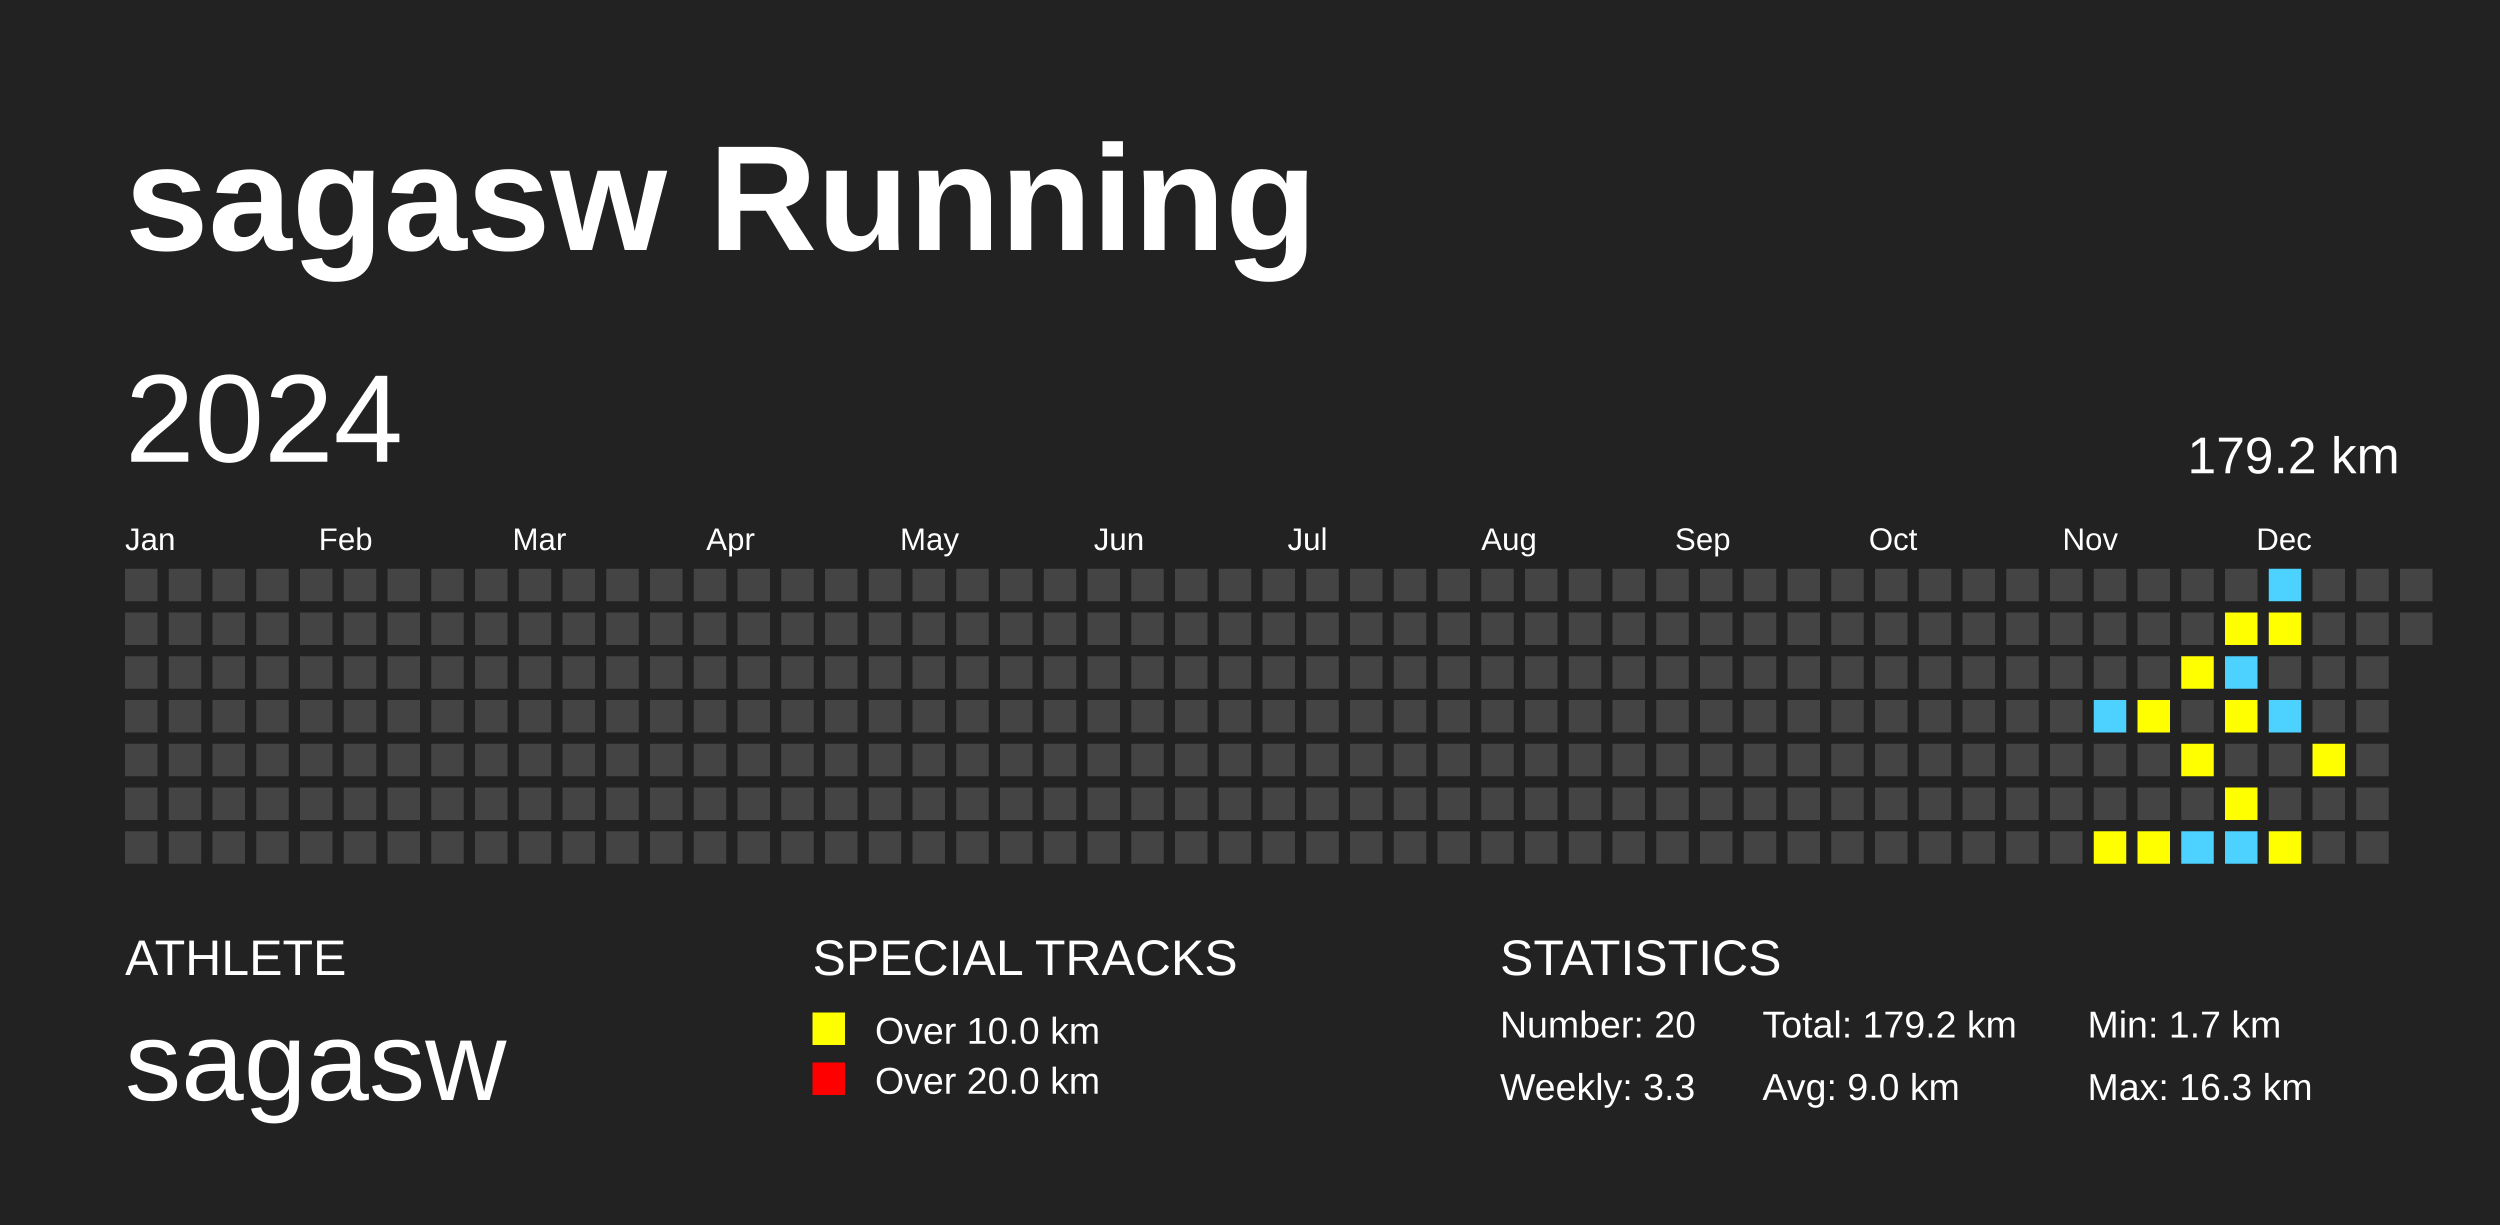
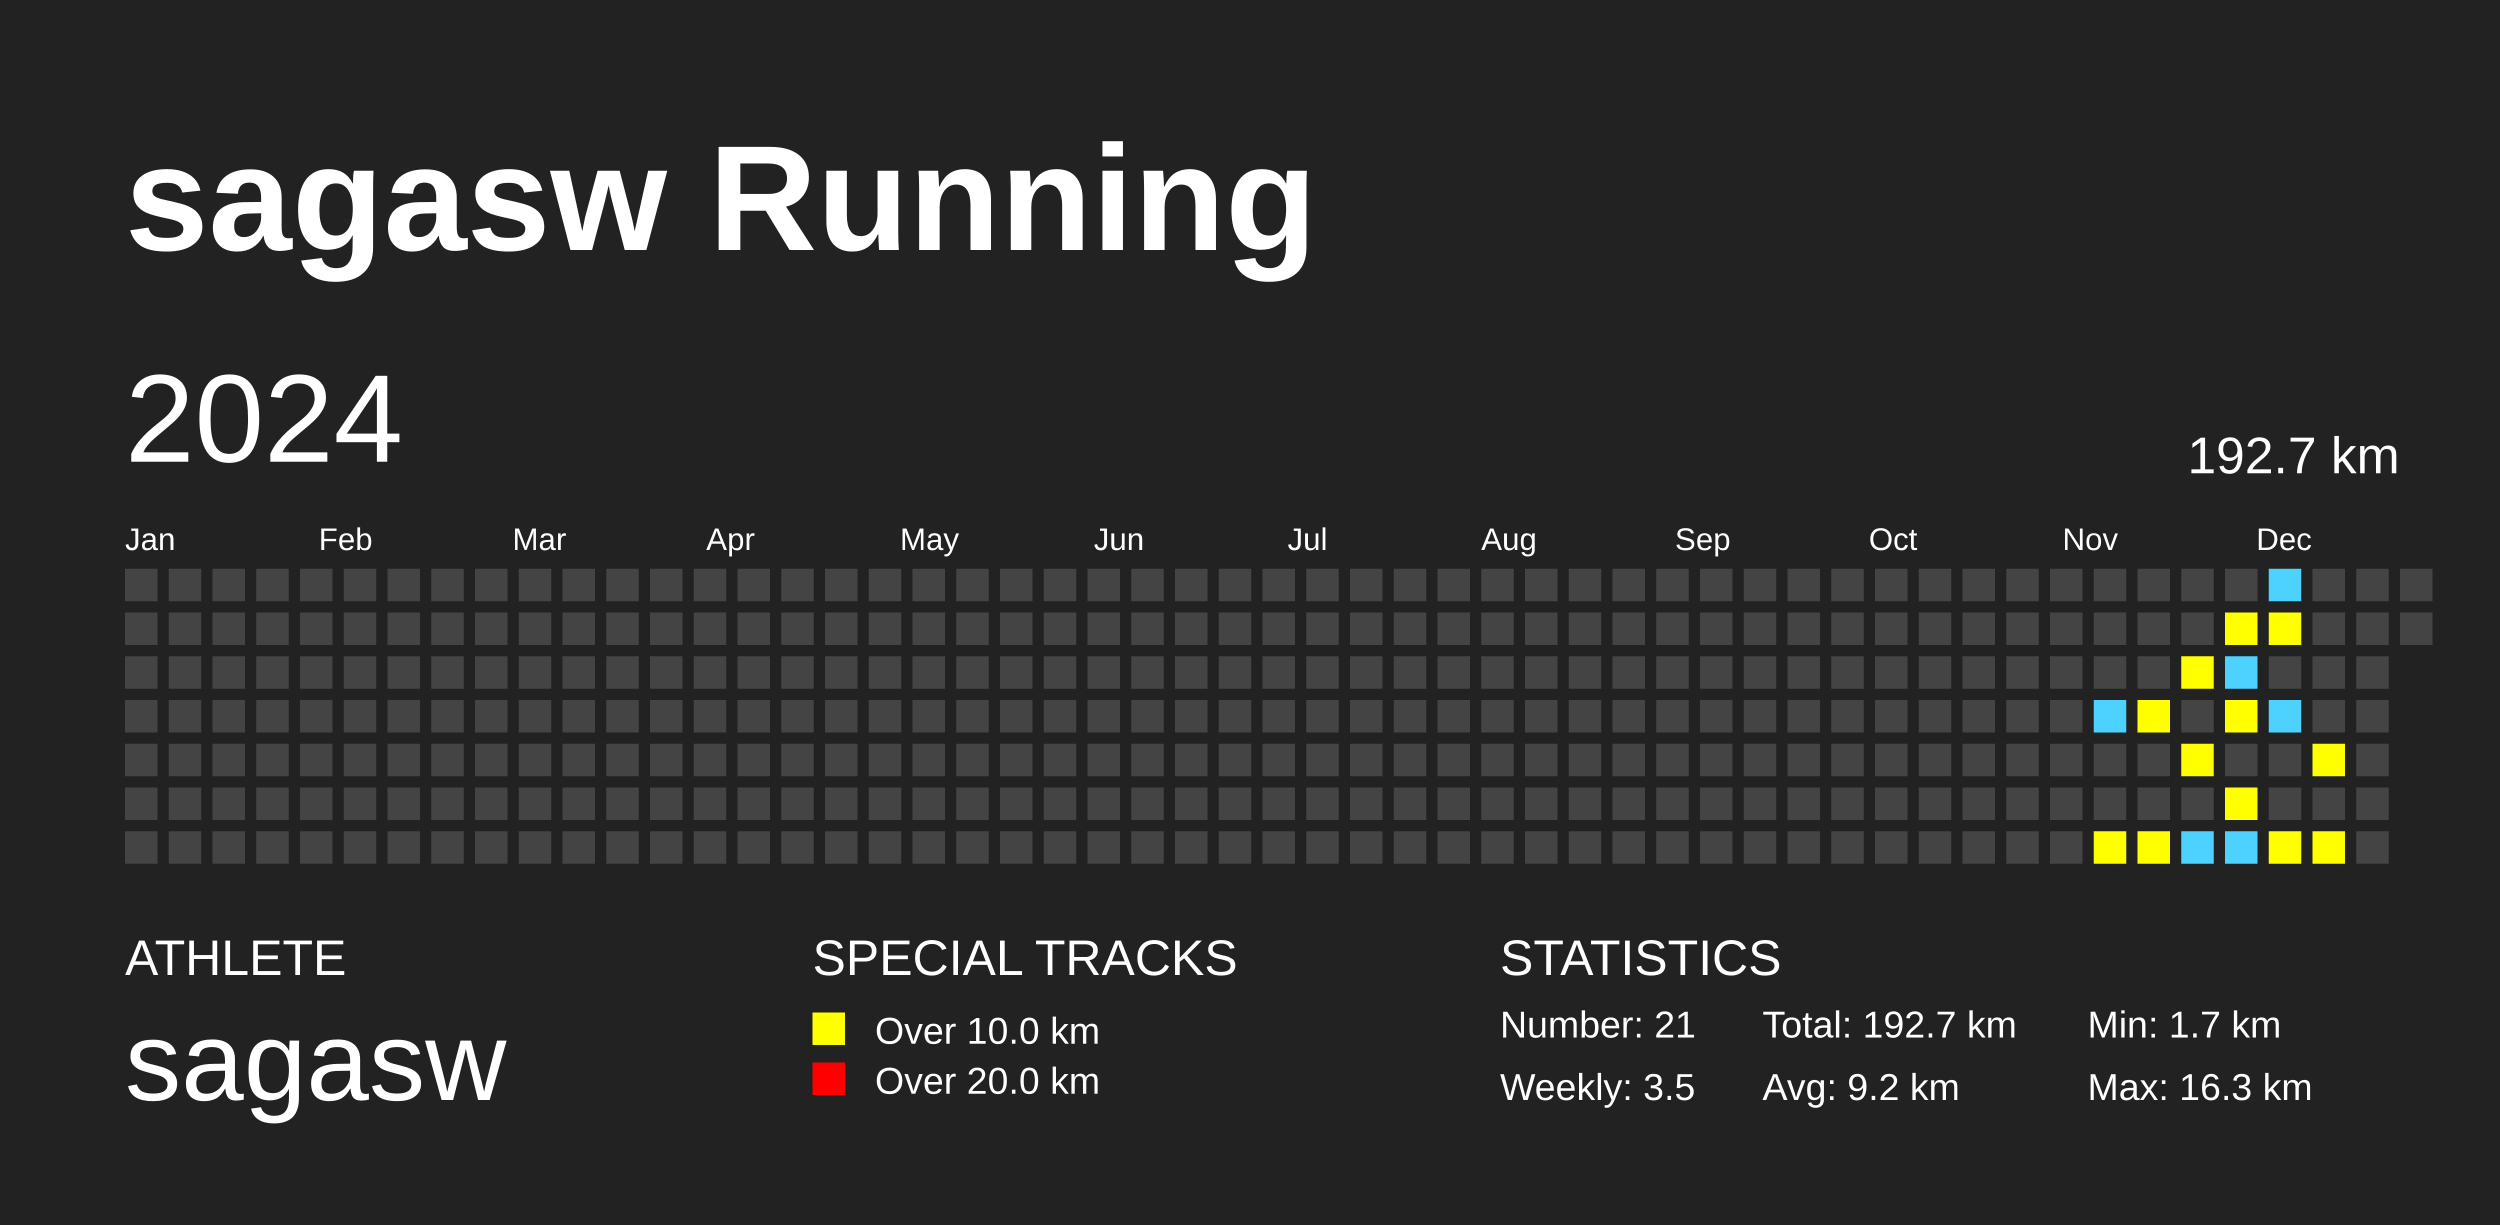
<svg xmlns="http://www.w3.org/2000/svg" baseProfile="full" height="98mm" version="1.1" viewBox="0,0,200,98" width="200mm">
  <defs />
  <rect fill="#222222" height="98" width="200" x="0" y="0" />
  <text fill="#FFFFFF" style="font-size:12px; font-family:Arial; font-weight:bold;" x="10" y="20">sagasw Running</text>
  <text fill="#FFFFFF" style="font-size:4px; font-family:Arial" x="10" y="78">ATHLETE</text>
  <text fill="#FFFFFF" style="font-size:9px; font-family:Arial" x="10" y="88">sagasw</text>
  <text fill="#FFFFFF" style="font-size:4px; font-family:Arial" x="65" y="78">SPECIAL TRACKS</text>
  <rect fill="yellow" height="2.6" width="2.6" x="65" y="81" />
  <text fill="#FFFFFF" style="font-size:3px; font-family:Arial" x="70" y="83.5">Over 10.0 km</text>
  <rect fill="red" height="2.6" width="2.6" x="65" y="85" />
  <text fill="#FFFFFF" style="font-size:3px; font-family:Arial" x="70" y="87.5">Over 20.0 km</text>
  <text fill="#FFFFFF" style="font-size:4px; font-family:Arial" x="120" y="78">STATISTICS</text>
-   <text fill="#FFFFFF" style="font-size:3px; font-family:Arial" x="120" y="83">Number: 20</text>
-   <text fill="#FFFFFF" style="font-size:3px; font-family:Arial" x="120" y="88">Weekly: 3.3</text>
-   <text fill="#FFFFFF" style="font-size:3px; font-family:Arial" x="141" y="83">Total: 179.2 km</text>
-   <text fill="#FFFFFF" style="font-size:3px; font-family:Arial" x="141" y="88">Avg: 9.0 km</text>
+   <text fill="#FFFFFF" style="font-size:3px; font-family:Arial" x="120" y="83">Number: 21</text>
+   <text fill="#FFFFFF" style="font-size:3px; font-family:Arial" x="120" y="88">Weekly: 3.5</text>
+   <text fill="#FFFFFF" style="font-size:3px; font-family:Arial" x="141" y="83">Total: 192.7 km</text>
+   <text fill="#FFFFFF" style="font-size:3px; font-family:Arial" x="141" y="88">Avg: 9.2 km</text>
  <text fill="#FFFFFF" style="font-size:3px; font-family:Arial" x="167" y="83">Min: 1.7 km</text>
  <text fill="#FFFFFF" style="font-size:3px; font-family:Arial" x="167" y="88">Max: 16.3 km</text>
  <text dominant-baseline="hanging" fill="#FFFFFF" style="font-size:10.0px; font-family:Arial;" x="10" y="30">2024</text>
-   <text dominant-baseline="hanging" fill="#FFFFFF" style="font-size:4.125px; font-family:Arial;" x="175" y="35">179.2 km</text>
+   <text dominant-baseline="hanging" fill="#FFFFFF" style="font-size:4.125px; font-family:Arial;" x="175" y="35">192.7 km</text>
  <text fill="#FFFFFF" style="font-size:2.5px; font-family:Arial" x="10.0" y="44">Jan</text>
  <text fill="#FFFFFF" style="font-size:2.5px; font-family:Arial" x="25.5" y="44">Feb</text>
  <text fill="#FFFFFF" style="font-size:2.5px; font-family:Arial" x="41.0" y="44">Mar</text>
  <text fill="#FFFFFF" style="font-size:2.5px; font-family:Arial" x="56.5" y="44">Apr</text>
  <text fill="#FFFFFF" style="font-size:2.5px; font-family:Arial" x="72.0" y="44">May</text>
  <text fill="#FFFFFF" style="font-size:2.5px; font-family:Arial" x="87.5" y="44">Jun</text>
  <text fill="#FFFFFF" style="font-size:2.5px; font-family:Arial" x="103.0" y="44">Jul</text>
  <text fill="#FFFFFF" style="font-size:2.5px; font-family:Arial" x="118.5" y="44">Aug</text>
  <text fill="#FFFFFF" style="font-size:2.5px; font-family:Arial" x="134.0" y="44">Sep</text>
  <text fill="#FFFFFF" style="font-size:2.5px; font-family:Arial" x="149.5" y="44">Oct</text>
  <text fill="#FFFFFF" style="font-size:2.5px; font-family:Arial" x="165.0" y="44">Nov</text>
  <text fill="#FFFFFF" style="font-size:2.5px; font-family:Arial" x="180.5" y="44">Dec</text>
  <rect fill="#444444" height="2.6" width="2.6" x="10.0" y="45.5" />
  <rect fill="#444444" height="2.6" width="2.6" x="10.0" y="49.0" />
  <rect fill="#444444" height="2.6" width="2.6" x="10.0" y="52.5" />
  <rect fill="#444444" height="2.6" width="2.6" x="10.0" y="56.0" />
  <rect fill="#444444" height="2.6" width="2.6" x="10.0" y="59.5" />
  <rect fill="#444444" height="2.6" width="2.6" x="10.0" y="63.0" />
  <rect fill="#444444" height="2.6" width="2.6" x="10.0" y="66.5" />
  <rect fill="#444444" height="2.6" width="2.6" x="13.5" y="45.5" />
  <rect fill="#444444" height="2.6" width="2.6" x="13.5" y="49.0" />
  <rect fill="#444444" height="2.6" width="2.6" x="13.5" y="52.5" />
  <rect fill="#444444" height="2.6" width="2.6" x="13.5" y="56.0" />
  <rect fill="#444444" height="2.6" width="2.6" x="13.5" y="59.5" />
  <rect fill="#444444" height="2.6" width="2.6" x="13.5" y="63.0" />
  <rect fill="#444444" height="2.6" width="2.6" x="13.5" y="66.5" />
  <rect fill="#444444" height="2.6" width="2.6" x="17.0" y="45.5" />
  <rect fill="#444444" height="2.6" width="2.6" x="17.0" y="49.0" />
  <rect fill="#444444" height="2.6" width="2.6" x="17.0" y="52.5" />
  <rect fill="#444444" height="2.6" width="2.6" x="17.0" y="56.0" />
  <rect fill="#444444" height="2.6" width="2.6" x="17.0" y="59.5" />
  <rect fill="#444444" height="2.6" width="2.6" x="17.0" y="63.0" />
  <rect fill="#444444" height="2.6" width="2.6" x="17.0" y="66.5" />
  <rect fill="#444444" height="2.6" width="2.6" x="20.5" y="45.5" />
  <rect fill="#444444" height="2.6" width="2.6" x="20.5" y="49.0" />
  <rect fill="#444444" height="2.6" width="2.6" x="20.5" y="52.5" />
  <rect fill="#444444" height="2.6" width="2.6" x="20.5" y="56.0" />
  <rect fill="#444444" height="2.6" width="2.6" x="20.5" y="59.5" />
  <rect fill="#444444" height="2.6" width="2.6" x="20.5" y="63.0" />
  <rect fill="#444444" height="2.6" width="2.6" x="20.5" y="66.5" />
  <rect fill="#444444" height="2.6" width="2.6" x="24.0" y="45.5" />
  <rect fill="#444444" height="2.6" width="2.6" x="24.0" y="49.0" />
  <rect fill="#444444" height="2.6" width="2.6" x="24.0" y="52.5" />
  <rect fill="#444444" height="2.6" width="2.6" x="24.0" y="56.0" />
  <rect fill="#444444" height="2.6" width="2.6" x="24.0" y="59.5" />
  <rect fill="#444444" height="2.6" width="2.6" x="24.0" y="63.0" />
  <rect fill="#444444" height="2.6" width="2.6" x="24.0" y="66.5" />
  <rect fill="#444444" height="2.6" width="2.6" x="27.5" y="45.5" />
  <rect fill="#444444" height="2.6" width="2.6" x="27.5" y="49.0" />
  <rect fill="#444444" height="2.6" width="2.6" x="27.5" y="52.5" />
  <rect fill="#444444" height="2.6" width="2.6" x="27.5" y="56.0" />
  <rect fill="#444444" height="2.6" width="2.6" x="27.5" y="59.5" />
  <rect fill="#444444" height="2.6" width="2.6" x="27.5" y="63.0" />
  <rect fill="#444444" height="2.6" width="2.6" x="27.5" y="66.5" />
  <rect fill="#444444" height="2.6" width="2.6" x="31.0" y="45.5" />
  <rect fill="#444444" height="2.6" width="2.6" x="31.0" y="49.0" />
  <rect fill="#444444" height="2.6" width="2.6" x="31.0" y="52.5" />
  <rect fill="#444444" height="2.6" width="2.6" x="31.0" y="56.0" />
  <rect fill="#444444" height="2.6" width="2.6" x="31.0" y="59.5" />
  <rect fill="#444444" height="2.6" width="2.6" x="31.0" y="63.0" />
  <rect fill="#444444" height="2.6" width="2.6" x="31.0" y="66.5" />
  <rect fill="#444444" height="2.6" width="2.6" x="34.5" y="45.5" />
  <rect fill="#444444" height="2.6" width="2.6" x="34.5" y="49.0" />
  <rect fill="#444444" height="2.6" width="2.6" x="34.5" y="52.5" />
  <rect fill="#444444" height="2.6" width="2.6" x="34.5" y="56.0" />
  <rect fill="#444444" height="2.6" width="2.6" x="34.5" y="59.5" />
  <rect fill="#444444" height="2.6" width="2.6" x="34.5" y="63.0" />
  <rect fill="#444444" height="2.6" width="2.6" x="34.5" y="66.5" />
  <rect fill="#444444" height="2.6" width="2.6" x="38.0" y="45.5" />
  <rect fill="#444444" height="2.6" width="2.6" x="38.0" y="49.0" />
  <rect fill="#444444" height="2.6" width="2.6" x="38.0" y="52.5" />
  <rect fill="#444444" height="2.6" width="2.6" x="38.0" y="56.0" />
  <rect fill="#444444" height="2.6" width="2.6" x="38.0" y="59.5" />
  <rect fill="#444444" height="2.6" width="2.6" x="38.0" y="63.0" />
  <rect fill="#444444" height="2.6" width="2.6" x="38.0" y="66.5" />
  <rect fill="#444444" height="2.6" width="2.6" x="41.5" y="45.5" />
  <rect fill="#444444" height="2.6" width="2.6" x="41.5" y="49.0" />
  <rect fill="#444444" height="2.6" width="2.6" x="41.5" y="52.5" />
  <rect fill="#444444" height="2.6" width="2.6" x="41.5" y="56.0" />
  <rect fill="#444444" height="2.6" width="2.6" x="41.5" y="59.5" />
  <rect fill="#444444" height="2.6" width="2.6" x="41.5" y="63.0" />
  <rect fill="#444444" height="2.6" width="2.6" x="41.5" y="66.5" />
  <rect fill="#444444" height="2.6" width="2.6" x="45.0" y="45.5" />
  <rect fill="#444444" height="2.6" width="2.6" x="45.0" y="49.0" />
  <rect fill="#444444" height="2.6" width="2.6" x="45.0" y="52.5" />
  <rect fill="#444444" height="2.6" width="2.6" x="45.0" y="56.0" />
  <rect fill="#444444" height="2.6" width="2.6" x="45.0" y="59.5" />
  <rect fill="#444444" height="2.6" width="2.6" x="45.0" y="63.0" />
  <rect fill="#444444" height="2.6" width="2.6" x="45.0" y="66.5" />
  <rect fill="#444444" height="2.6" width="2.6" x="48.5" y="45.5" />
  <rect fill="#444444" height="2.6" width="2.6" x="48.5" y="49.0" />
  <rect fill="#444444" height="2.6" width="2.6" x="48.5" y="52.5" />
  <rect fill="#444444" height="2.6" width="2.6" x="48.5" y="56.0" />
  <rect fill="#444444" height="2.6" width="2.6" x="48.5" y="59.5" />
  <rect fill="#444444" height="2.6" width="2.6" x="48.5" y="63.0" />
  <rect fill="#444444" height="2.6" width="2.6" x="48.5" y="66.5" />
  <rect fill="#444444" height="2.6" width="2.6" x="52.0" y="45.5" />
  <rect fill="#444444" height="2.6" width="2.6" x="52.0" y="49.0" />
  <rect fill="#444444" height="2.6" width="2.6" x="52.0" y="52.5" />
  <rect fill="#444444" height="2.6" width="2.6" x="52.0" y="56.0" />
  <rect fill="#444444" height="2.6" width="2.6" x="52.0" y="59.5" />
  <rect fill="#444444" height="2.6" width="2.6" x="52.0" y="63.0" />
  <rect fill="#444444" height="2.6" width="2.6" x="52.0" y="66.5" />
  <rect fill="#444444" height="2.6" width="2.6" x="55.5" y="45.5" />
  <rect fill="#444444" height="2.6" width="2.6" x="55.5" y="49.0" />
  <rect fill="#444444" height="2.6" width="2.6" x="55.5" y="52.5" />
  <rect fill="#444444" height="2.6" width="2.6" x="55.5" y="56.0" />
  <rect fill="#444444" height="2.6" width="2.6" x="55.5" y="59.5" />
  <rect fill="#444444" height="2.6" width="2.6" x="55.5" y="63.0" />
  <rect fill="#444444" height="2.6" width="2.6" x="55.5" y="66.5" />
  <rect fill="#444444" height="2.6" width="2.6" x="59.0" y="45.5" />
  <rect fill="#444444" height="2.6" width="2.6" x="59.0" y="49.0" />
  <rect fill="#444444" height="2.6" width="2.6" x="59.0" y="52.5" />
  <rect fill="#444444" height="2.6" width="2.6" x="59.0" y="56.0" />
  <rect fill="#444444" height="2.6" width="2.6" x="59.0" y="59.5" />
  <rect fill="#444444" height="2.6" width="2.6" x="59.0" y="63.0" />
  <rect fill="#444444" height="2.6" width="2.6" x="59.0" y="66.5" />
  <rect fill="#444444" height="2.6" width="2.6" x="62.5" y="45.5" />
  <rect fill="#444444" height="2.6" width="2.6" x="62.5" y="49.0" />
  <rect fill="#444444" height="2.6" width="2.6" x="62.5" y="52.5" />
  <rect fill="#444444" height="2.6" width="2.6" x="62.5" y="56.0" />
  <rect fill="#444444" height="2.6" width="2.6" x="62.5" y="59.5" />
  <rect fill="#444444" height="2.6" width="2.6" x="62.5" y="63.0" />
  <rect fill="#444444" height="2.6" width="2.6" x="62.5" y="66.5" />
  <rect fill="#444444" height="2.6" width="2.6" x="66.0" y="45.5" />
  <rect fill="#444444" height="2.6" width="2.6" x="66.0" y="49.0" />
  <rect fill="#444444" height="2.6" width="2.6" x="66.0" y="52.5" />
  <rect fill="#444444" height="2.6" width="2.6" x="66.0" y="56.0" />
  <rect fill="#444444" height="2.6" width="2.6" x="66.0" y="59.5" />
  <rect fill="#444444" height="2.6" width="2.6" x="66.0" y="63.0" />
  <rect fill="#444444" height="2.6" width="2.6" x="66.0" y="66.5" />
  <rect fill="#444444" height="2.6" width="2.6" x="69.5" y="45.5" />
  <rect fill="#444444" height="2.6" width="2.6" x="69.5" y="49.0" />
  <rect fill="#444444" height="2.6" width="2.6" x="69.5" y="52.5" />
  <rect fill="#444444" height="2.6" width="2.6" x="69.5" y="56.0" />
  <rect fill="#444444" height="2.6" width="2.6" x="69.5" y="59.5" />
  <rect fill="#444444" height="2.6" width="2.6" x="69.5" y="63.0" />
  <rect fill="#444444" height="2.6" width="2.6" x="69.5" y="66.5" />
  <rect fill="#444444" height="2.6" width="2.6" x="73.0" y="45.5" />
  <rect fill="#444444" height="2.6" width="2.6" x="73.0" y="49.0" />
  <rect fill="#444444" height="2.6" width="2.6" x="73.0" y="52.5" />
  <rect fill="#444444" height="2.6" width="2.6" x="73.0" y="56.0" />
  <rect fill="#444444" height="2.6" width="2.6" x="73.0" y="59.5" />
  <rect fill="#444444" height="2.6" width="2.6" x="73.0" y="63.0" />
  <rect fill="#444444" height="2.6" width="2.6" x="73.0" y="66.5" />
  <rect fill="#444444" height="2.6" width="2.6" x="76.5" y="45.5" />
  <rect fill="#444444" height="2.6" width="2.6" x="76.5" y="49.0" />
  <rect fill="#444444" height="2.6" width="2.6" x="76.5" y="52.5" />
  <rect fill="#444444" height="2.6" width="2.6" x="76.5" y="56.0" />
  <rect fill="#444444" height="2.6" width="2.6" x="76.5" y="59.5" />
  <rect fill="#444444" height="2.6" width="2.6" x="76.5" y="63.0" />
  <rect fill="#444444" height="2.6" width="2.6" x="76.5" y="66.5" />
  <rect fill="#444444" height="2.6" width="2.6" x="80.0" y="45.5" />
  <rect fill="#444444" height="2.6" width="2.6" x="80.0" y="49.0" />
  <rect fill="#444444" height="2.6" width="2.6" x="80.0" y="52.5" />
  <rect fill="#444444" height="2.6" width="2.6" x="80.0" y="56.0" />
  <rect fill="#444444" height="2.6" width="2.6" x="80.0" y="59.5" />
  <rect fill="#444444" height="2.6" width="2.6" x="80.0" y="63.0" />
  <rect fill="#444444" height="2.6" width="2.6" x="80.0" y="66.5" />
  <rect fill="#444444" height="2.6" width="2.6" x="83.5" y="45.5" />
  <rect fill="#444444" height="2.6" width="2.6" x="83.5" y="49.0" />
  <rect fill="#444444" height="2.6" width="2.6" x="83.5" y="52.5" />
  <rect fill="#444444" height="2.6" width="2.6" x="83.5" y="56.0" />
  <rect fill="#444444" height="2.6" width="2.6" x="83.5" y="59.5" />
  <rect fill="#444444" height="2.6" width="2.6" x="83.5" y="63.0" />
  <rect fill="#444444" height="2.6" width="2.6" x="83.5" y="66.5" />
  <rect fill="#444444" height="2.6" width="2.6" x="87.0" y="45.5" />
  <rect fill="#444444" height="2.6" width="2.6" x="87.0" y="49.0" />
  <rect fill="#444444" height="2.6" width="2.6" x="87.0" y="52.5" />
  <rect fill="#444444" height="2.6" width="2.6" x="87.0" y="56.0" />
  <rect fill="#444444" height="2.6" width="2.6" x="87.0" y="59.5" />
  <rect fill="#444444" height="2.6" width="2.6" x="87.0" y="63.0" />
  <rect fill="#444444" height="2.6" width="2.6" x="87.0" y="66.5" />
  <rect fill="#444444" height="2.6" width="2.6" x="90.5" y="45.5" />
  <rect fill="#444444" height="2.6" width="2.6" x="90.5" y="49.0" />
  <rect fill="#444444" height="2.6" width="2.6" x="90.5" y="52.5" />
  <rect fill="#444444" height="2.6" width="2.6" x="90.5" y="56.0" />
  <rect fill="#444444" height="2.6" width="2.6" x="90.5" y="59.5" />
  <rect fill="#444444" height="2.6" width="2.6" x="90.5" y="63.0" />
  <rect fill="#444444" height="2.6" width="2.6" x="90.5" y="66.5" />
  <rect fill="#444444" height="2.6" width="2.6" x="94.0" y="45.5" />
  <rect fill="#444444" height="2.6" width="2.6" x="94.0" y="49.0" />
  <rect fill="#444444" height="2.6" width="2.6" x="94.0" y="52.5" />
  <rect fill="#444444" height="2.6" width="2.6" x="94.0" y="56.0" />
  <rect fill="#444444" height="2.6" width="2.6" x="94.0" y="59.5" />
  <rect fill="#444444" height="2.6" width="2.6" x="94.0" y="63.0" />
  <rect fill="#444444" height="2.6" width="2.6" x="94.0" y="66.5" />
  <rect fill="#444444" height="2.6" width="2.6" x="97.5" y="45.5" />
  <rect fill="#444444" height="2.6" width="2.6" x="97.5" y="49.0" />
  <rect fill="#444444" height="2.6" width="2.6" x="97.5" y="52.5" />
  <rect fill="#444444" height="2.6" width="2.6" x="97.5" y="56.0" />
  <rect fill="#444444" height="2.6" width="2.6" x="97.5" y="59.5" />
  <rect fill="#444444" height="2.6" width="2.6" x="97.5" y="63.0" />
  <rect fill="#444444" height="2.6" width="2.6" x="97.5" y="66.5" />
  <rect fill="#444444" height="2.6" width="2.6" x="101.0" y="45.5" />
  <rect fill="#444444" height="2.6" width="2.6" x="101.0" y="49.0" />
  <rect fill="#444444" height="2.6" width="2.6" x="101.0" y="52.5" />
  <rect fill="#444444" height="2.6" width="2.6" x="101.0" y="56.0" />
  <rect fill="#444444" height="2.6" width="2.6" x="101.0" y="59.5" />
  <rect fill="#444444" height="2.6" width="2.6" x="101.0" y="63.0" />
  <rect fill="#444444" height="2.6" width="2.6" x="101.0" y="66.5" />
  <rect fill="#444444" height="2.6" width="2.6" x="104.5" y="45.5" />
  <rect fill="#444444" height="2.6" width="2.6" x="104.5" y="49.0" />
  <rect fill="#444444" height="2.6" width="2.6" x="104.5" y="52.5" />
  <rect fill="#444444" height="2.6" width="2.6" x="104.5" y="56.0" />
  <rect fill="#444444" height="2.6" width="2.6" x="104.5" y="59.5" />
  <rect fill="#444444" height="2.6" width="2.6" x="104.5" y="63.0" />
  <rect fill="#444444" height="2.6" width="2.6" x="104.5" y="66.5" />
  <rect fill="#444444" height="2.6" width="2.6" x="108.0" y="45.5" />
  <rect fill="#444444" height="2.6" width="2.6" x="108.0" y="49.0" />
  <rect fill="#444444" height="2.6" width="2.6" x="108.0" y="52.5" />
  <rect fill="#444444" height="2.6" width="2.6" x="108.0" y="56.0" />
  <rect fill="#444444" height="2.6" width="2.6" x="108.0" y="59.5" />
  <rect fill="#444444" height="2.6" width="2.6" x="108.0" y="63.0" />
  <rect fill="#444444" height="2.6" width="2.6" x="108.0" y="66.5" />
  <rect fill="#444444" height="2.6" width="2.6" x="111.5" y="45.5" />
  <rect fill="#444444" height="2.6" width="2.6" x="111.5" y="49.0" />
  <rect fill="#444444" height="2.6" width="2.6" x="111.5" y="52.5" />
  <rect fill="#444444" height="2.6" width="2.6" x="111.5" y="56.0" />
  <rect fill="#444444" height="2.6" width="2.6" x="111.5" y="59.5" />
  <rect fill="#444444" height="2.6" width="2.6" x="111.5" y="63.0" />
  <rect fill="#444444" height="2.6" width="2.6" x="111.5" y="66.5" />
  <rect fill="#444444" height="2.6" width="2.6" x="115.0" y="45.5" />
  <rect fill="#444444" height="2.6" width="2.6" x="115.0" y="49.0" />
  <rect fill="#444444" height="2.6" width="2.6" x="115.0" y="52.5" />
  <rect fill="#444444" height="2.6" width="2.6" x="115.0" y="56.0" />
  <rect fill="#444444" height="2.6" width="2.6" x="115.0" y="59.5" />
  <rect fill="#444444" height="2.6" width="2.6" x="115.0" y="63.0" />
  <rect fill="#444444" height="2.6" width="2.6" x="115.0" y="66.5" />
  <rect fill="#444444" height="2.6" width="2.6" x="118.5" y="45.5" />
  <rect fill="#444444" height="2.6" width="2.6" x="118.5" y="49.0" />
  <rect fill="#444444" height="2.6" width="2.6" x="118.5" y="52.5" />
  <rect fill="#444444" height="2.6" width="2.6" x="118.5" y="56.0" />
  <rect fill="#444444" height="2.6" width="2.6" x="118.5" y="59.5" />
  <rect fill="#444444" height="2.6" width="2.6" x="118.5" y="63.0" />
  <rect fill="#444444" height="2.6" width="2.6" x="118.5" y="66.5" />
  <rect fill="#444444" height="2.6" width="2.6" x="122.0" y="45.5" />
  <rect fill="#444444" height="2.6" width="2.6" x="122.0" y="49.0" />
  <rect fill="#444444" height="2.6" width="2.6" x="122.0" y="52.5" />
  <rect fill="#444444" height="2.6" width="2.6" x="122.0" y="56.0" />
  <rect fill="#444444" height="2.6" width="2.6" x="122.0" y="59.5" />
  <rect fill="#444444" height="2.6" width="2.6" x="122.0" y="63.0" />
  <rect fill="#444444" height="2.6" width="2.6" x="122.0" y="66.5" />
  <rect fill="#444444" height="2.6" width="2.6" x="125.5" y="45.5" />
  <rect fill="#444444" height="2.6" width="2.6" x="125.5" y="49.0" />
  <rect fill="#444444" height="2.6" width="2.6" x="125.5" y="52.5" />
  <rect fill="#444444" height="2.6" width="2.6" x="125.5" y="56.0" />
  <rect fill="#444444" height="2.6" width="2.6" x="125.5" y="59.5" />
  <rect fill="#444444" height="2.6" width="2.6" x="125.5" y="63.0" />
  <rect fill="#444444" height="2.6" width="2.6" x="125.5" y="66.5" />
  <rect fill="#444444" height="2.6" width="2.6" x="129.0" y="45.5" />
  <rect fill="#444444" height="2.6" width="2.6" x="129.0" y="49.0" />
  <rect fill="#444444" height="2.6" width="2.6" x="129.0" y="52.5" />
  <rect fill="#444444" height="2.6" width="2.6" x="129.0" y="56.0" />
  <rect fill="#444444" height="2.6" width="2.6" x="129.0" y="59.5" />
  <rect fill="#444444" height="2.6" width="2.6" x="129.0" y="63.0" />
  <rect fill="#444444" height="2.6" width="2.6" x="129.0" y="66.5" />
  <rect fill="#444444" height="2.6" width="2.6" x="132.5" y="45.5" />
  <rect fill="#444444" height="2.6" width="2.6" x="132.5" y="49.0" />
  <rect fill="#444444" height="2.6" width="2.6" x="132.5" y="52.5" />
  <rect fill="#444444" height="2.6" width="2.6" x="132.5" y="56.0" />
  <rect fill="#444444" height="2.6" width="2.6" x="132.5" y="59.5" />
  <rect fill="#444444" height="2.6" width="2.6" x="132.5" y="63.0" />
  <rect fill="#444444" height="2.6" width="2.6" x="132.5" y="66.5" />
  <rect fill="#444444" height="2.6" width="2.6" x="136.0" y="45.5" />
  <rect fill="#444444" height="2.6" width="2.6" x="136.0" y="49.0" />
  <rect fill="#444444" height="2.6" width="2.6" x="136.0" y="52.5" />
  <rect fill="#444444" height="2.6" width="2.6" x="136.0" y="56.0" />
  <rect fill="#444444" height="2.6" width="2.6" x="136.0" y="59.5" />
  <rect fill="#444444" height="2.6" width="2.6" x="136.0" y="63.0" />
  <rect fill="#444444" height="2.6" width="2.6" x="136.0" y="66.5" />
  <rect fill="#444444" height="2.6" width="2.6" x="139.5" y="45.5" />
  <rect fill="#444444" height="2.6" width="2.6" x="139.5" y="49.0" />
  <rect fill="#444444" height="2.6" width="2.6" x="139.5" y="52.5" />
  <rect fill="#444444" height="2.6" width="2.6" x="139.5" y="56.0" />
  <rect fill="#444444" height="2.6" width="2.6" x="139.5" y="59.5" />
  <rect fill="#444444" height="2.6" width="2.6" x="139.5" y="63.0" />
  <rect fill="#444444" height="2.6" width="2.6" x="139.5" y="66.5" />
  <rect fill="#444444" height="2.6" width="2.6" x="143.0" y="45.5" />
  <rect fill="#444444" height="2.6" width="2.6" x="143.0" y="49.0" />
  <rect fill="#444444" height="2.6" width="2.6" x="143.0" y="52.5" />
  <rect fill="#444444" height="2.6" width="2.6" x="143.0" y="56.0" />
  <rect fill="#444444" height="2.6" width="2.6" x="143.0" y="59.5" />
  <rect fill="#444444" height="2.6" width="2.6" x="143.0" y="63.0" />
  <rect fill="#444444" height="2.6" width="2.6" x="143.0" y="66.5" />
  <rect fill="#444444" height="2.6" width="2.6" x="146.5" y="45.5" />
  <rect fill="#444444" height="2.6" width="2.6" x="146.5" y="49.0" />
  <rect fill="#444444" height="2.6" width="2.6" x="146.5" y="52.5" />
  <rect fill="#444444" height="2.6" width="2.6" x="146.5" y="56.0" />
  <rect fill="#444444" height="2.6" width="2.6" x="146.5" y="59.5" />
  <rect fill="#444444" height="2.6" width="2.6" x="146.5" y="63.0" />
  <rect fill="#444444" height="2.6" width="2.6" x="146.5" y="66.5" />
  <rect fill="#444444" height="2.6" width="2.6" x="150.0" y="45.5" />
  <rect fill="#444444" height="2.6" width="2.6" x="150.0" y="49.0" />
  <rect fill="#444444" height="2.6" width="2.6" x="150.0" y="52.5" />
  <rect fill="#444444" height="2.6" width="2.6" x="150.0" y="56.0" />
  <rect fill="#444444" height="2.6" width="2.6" x="150.0" y="59.5" />
  <rect fill="#444444" height="2.6" width="2.6" x="150.0" y="63.0" />
  <rect fill="#444444" height="2.6" width="2.6" x="150.0" y="66.5" />
  <rect fill="#444444" height="2.6" width="2.6" x="153.5" y="45.5" />
  <rect fill="#444444" height="2.6" width="2.6" x="153.5" y="49.0" />
  <rect fill="#444444" height="2.6" width="2.6" x="153.5" y="52.5" />
  <rect fill="#444444" height="2.6" width="2.6" x="153.5" y="56.0" />
  <rect fill="#444444" height="2.6" width="2.6" x="153.5" y="59.5" />
  <rect fill="#444444" height="2.6" width="2.6" x="153.5" y="63.0" />
  <rect fill="#444444" height="2.6" width="2.6" x="153.5" y="66.5" />
  <rect fill="#444444" height="2.6" width="2.6" x="157.0" y="45.5" />
  <rect fill="#444444" height="2.6" width="2.6" x="157.0" y="49.0" />
  <rect fill="#444444" height="2.6" width="2.6" x="157.0" y="52.5" />
  <rect fill="#444444" height="2.6" width="2.6" x="157.0" y="56.0" />
  <rect fill="#444444" height="2.6" width="2.6" x="157.0" y="59.5" />
  <rect fill="#444444" height="2.6" width="2.6" x="157.0" y="63.0" />
  <rect fill="#444444" height="2.6" width="2.6" x="157.0" y="66.5" />
  <rect fill="#444444" height="2.6" width="2.6" x="160.5" y="45.5" />
  <rect fill="#444444" height="2.6" width="2.6" x="160.5" y="49.0" />
  <rect fill="#444444" height="2.6" width="2.6" x="160.5" y="52.5" />
  <rect fill="#444444" height="2.6" width="2.6" x="160.5" y="56.0" />
  <rect fill="#444444" height="2.6" width="2.6" x="160.5" y="59.5" />
  <rect fill="#444444" height="2.6" width="2.6" x="160.5" y="63.0" />
  <rect fill="#444444" height="2.6" width="2.6" x="160.5" y="66.5" />
  <rect fill="#444444" height="2.6" width="2.6" x="164.0" y="45.5" />
  <rect fill="#444444" height="2.6" width="2.6" x="164.0" y="49.0" />
  <rect fill="#444444" height="2.6" width="2.6" x="164.0" y="52.5" />
  <rect fill="#444444" height="2.6" width="2.6" x="164.0" y="56.0" />
  <rect fill="#444444" height="2.6" width="2.6" x="164.0" y="59.5" />
  <rect fill="#444444" height="2.6" width="2.6" x="164.0" y="63.0" />
  <rect fill="#444444" height="2.6" width="2.6" x="164.0" y="66.5" />
  <rect fill="#444444" height="2.6" width="2.6" x="167.5" y="45.5" />
  <rect fill="#444444" height="2.6" width="2.6" x="167.5" y="49.0" />
  <rect fill="#444444" height="2.6" width="2.6" x="167.5" y="52.5" />
  <rect fill="#4DD2FF" height="2.6" width="2.6" x="167.5" y="56.0" />
  <rect fill="#444444" height="2.6" width="2.6" x="167.5" y="59.5" />
  <rect fill="#444444" height="2.6" width="2.6" x="167.5" y="63.0" />
  <rect fill="yellow" height="2.6" width="2.6" x="167.5" y="66.5" />
  <rect fill="#444444" height="2.6" width="2.6" x="171.0" y="45.5" />
  <rect fill="#444444" height="2.6" width="2.6" x="171.0" y="49.0" />
  <rect fill="#444444" height="2.6" width="2.6" x="171.0" y="52.5" />
  <rect fill="yellow" height="2.6" width="2.6" x="171.0" y="56.0" />
  <rect fill="#444444" height="2.6" width="2.6" x="171.0" y="59.5" />
  <rect fill="#444444" height="2.6" width="2.6" x="171.0" y="63.0" />
  <rect fill="yellow" height="2.6" width="2.6" x="171.0" y="66.5" />
  <rect fill="#444444" height="2.6" width="2.6" x="174.5" y="45.5" />
  <rect fill="#444444" height="2.6" width="2.6" x="174.5" y="49.0" />
  <rect fill="yellow" height="2.6" width="2.6" x="174.5" y="52.5" />
  <rect fill="#444444" height="2.6" width="2.6" x="174.5" y="56.0" />
  <rect fill="yellow" height="2.6" width="2.6" x="174.5" y="59.5" />
  <rect fill="#444444" height="2.6" width="2.6" x="174.5" y="63.0" />
  <rect fill="#4DD2FF" height="2.6" width="2.6" x="174.5" y="66.5" />
  <rect fill="#444444" height="2.6" width="2.6" x="178.0" y="45.5" />
  <rect fill="yellow" height="2.6" width="2.6" x="178.0" y="49.0" />
  <rect fill="#4DD2FF" height="2.6" width="2.6" x="178.0" y="52.5" />
  <rect fill="yellow" height="2.6" width="2.6" x="178.0" y="56.0" />
  <rect fill="#444444" height="2.6" width="2.6" x="178.0" y="59.5" />
  <rect fill="yellow" height="2.6" width="2.6" x="178.0" y="63.0" />
  <rect fill="#4DD2FF" height="2.6" width="2.6" x="178.0" y="66.5" />
  <rect fill="#4DD2FF" height="2.6" width="2.6" x="181.5" y="45.5" />
  <rect fill="yellow" height="2.6" width="2.6" x="181.5" y="49.0" />
  <rect fill="#444444" height="2.6" width="2.6" x="181.5" y="52.5" />
  <rect fill="#4DD2FF" height="2.6" width="2.6" x="181.5" y="56.0" />
  <rect fill="#444444" height="2.6" width="2.6" x="181.5" y="59.5" />
  <rect fill="#444444" height="2.6" width="2.6" x="181.5" y="63.0" />
  <rect fill="yellow" height="2.6" width="2.6" x="181.5" y="66.5" />
  <rect fill="#444444" height="2.6" width="2.6" x="185.0" y="45.5" />
  <rect fill="#444444" height="2.6" width="2.6" x="185.0" y="49.0" />
  <rect fill="#444444" height="2.6" width="2.6" x="185.0" y="52.5" />
  <rect fill="#444444" height="2.6" width="2.6" x="185.0" y="56.0" />
  <rect fill="yellow" height="2.6" width="2.6" x="185.0" y="59.5" />
  <rect fill="#444444" height="2.6" width="2.6" x="185.0" y="63.0" />
-   <rect fill="#444444" height="2.6" width="2.6" x="185.0" y="66.5" />
+   <rect fill="yellow" height="2.6" width="2.6" x="185.0" y="66.5" />
  <rect fill="#444444" height="2.6" width="2.6" x="188.5" y="45.5" />
  <rect fill="#444444" height="2.6" width="2.6" x="188.5" y="49.0" />
  <rect fill="#444444" height="2.6" width="2.6" x="188.5" y="52.5" />
  <rect fill="#444444" height="2.6" width="2.6" x="188.5" y="56.0" />
  <rect fill="#444444" height="2.6" width="2.6" x="188.5" y="59.5" />
  <rect fill="#444444" height="2.6" width="2.6" x="188.5" y="63.0" />
  <rect fill="#444444" height="2.6" width="2.6" x="188.5" y="66.5" />
  <rect fill="#444444" height="2.6" width="2.6" x="192.0" y="45.5" />
  <rect fill="#444444" height="2.6" width="2.6" x="192.0" y="49.0" />
</svg>
